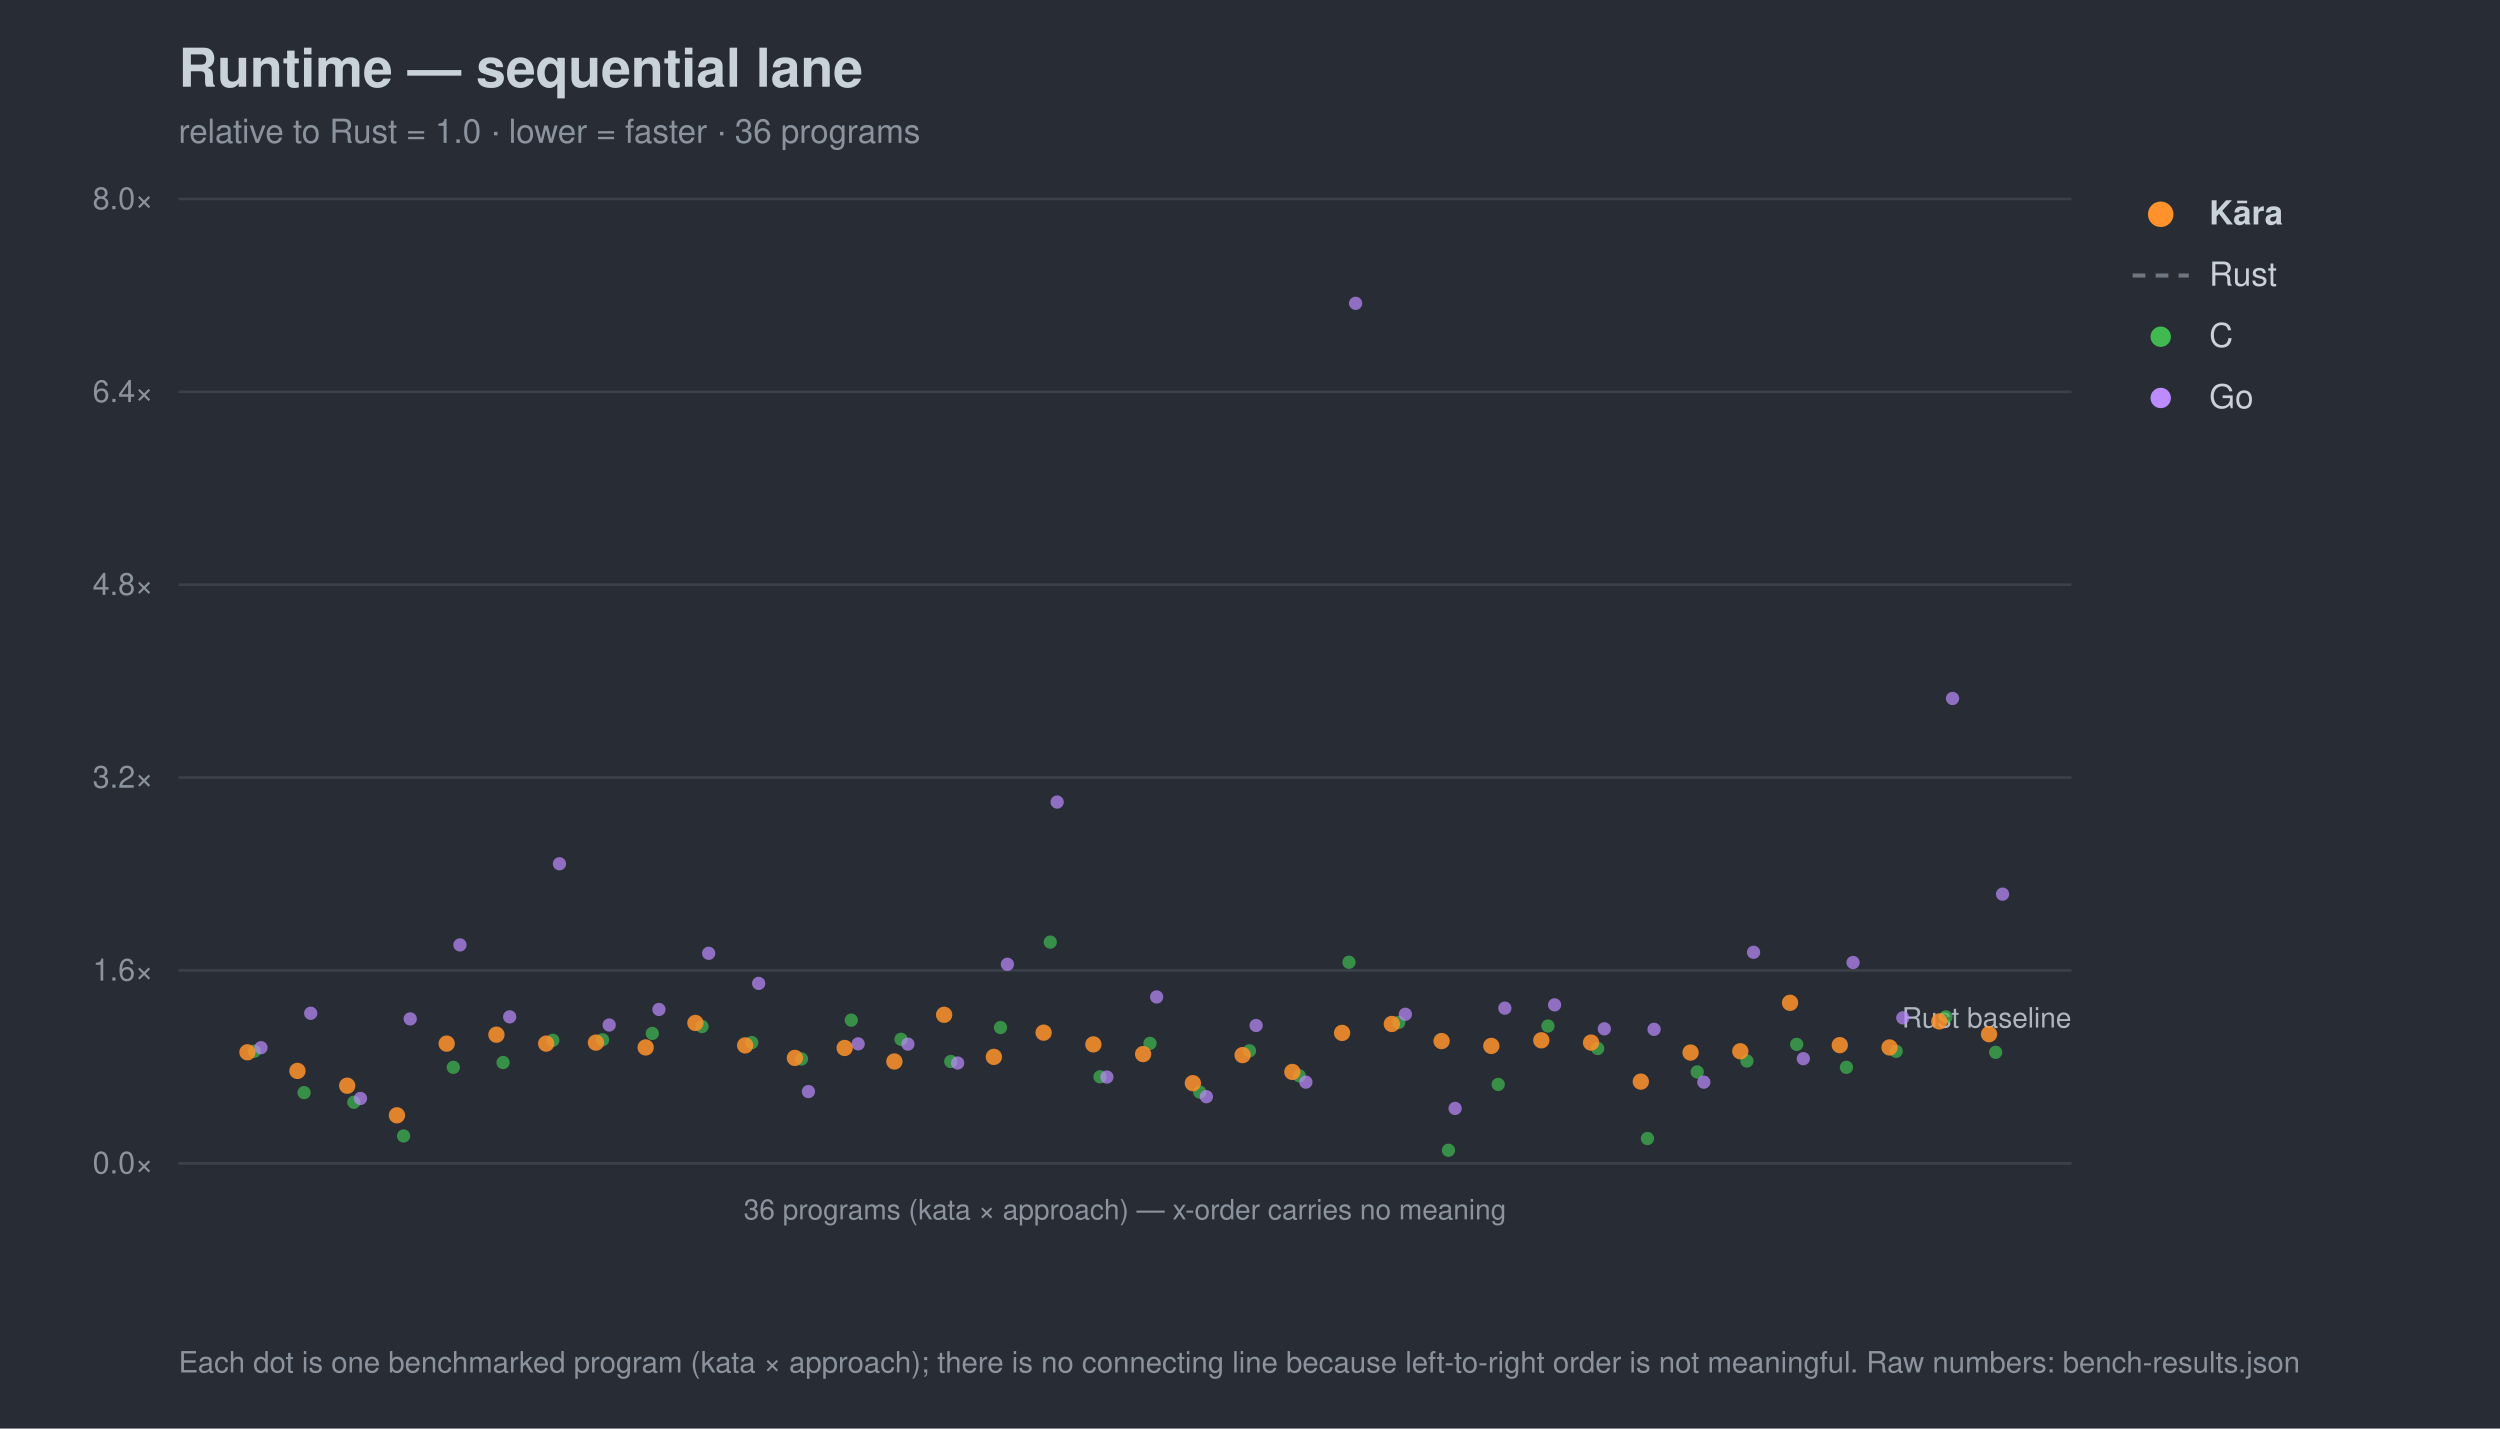
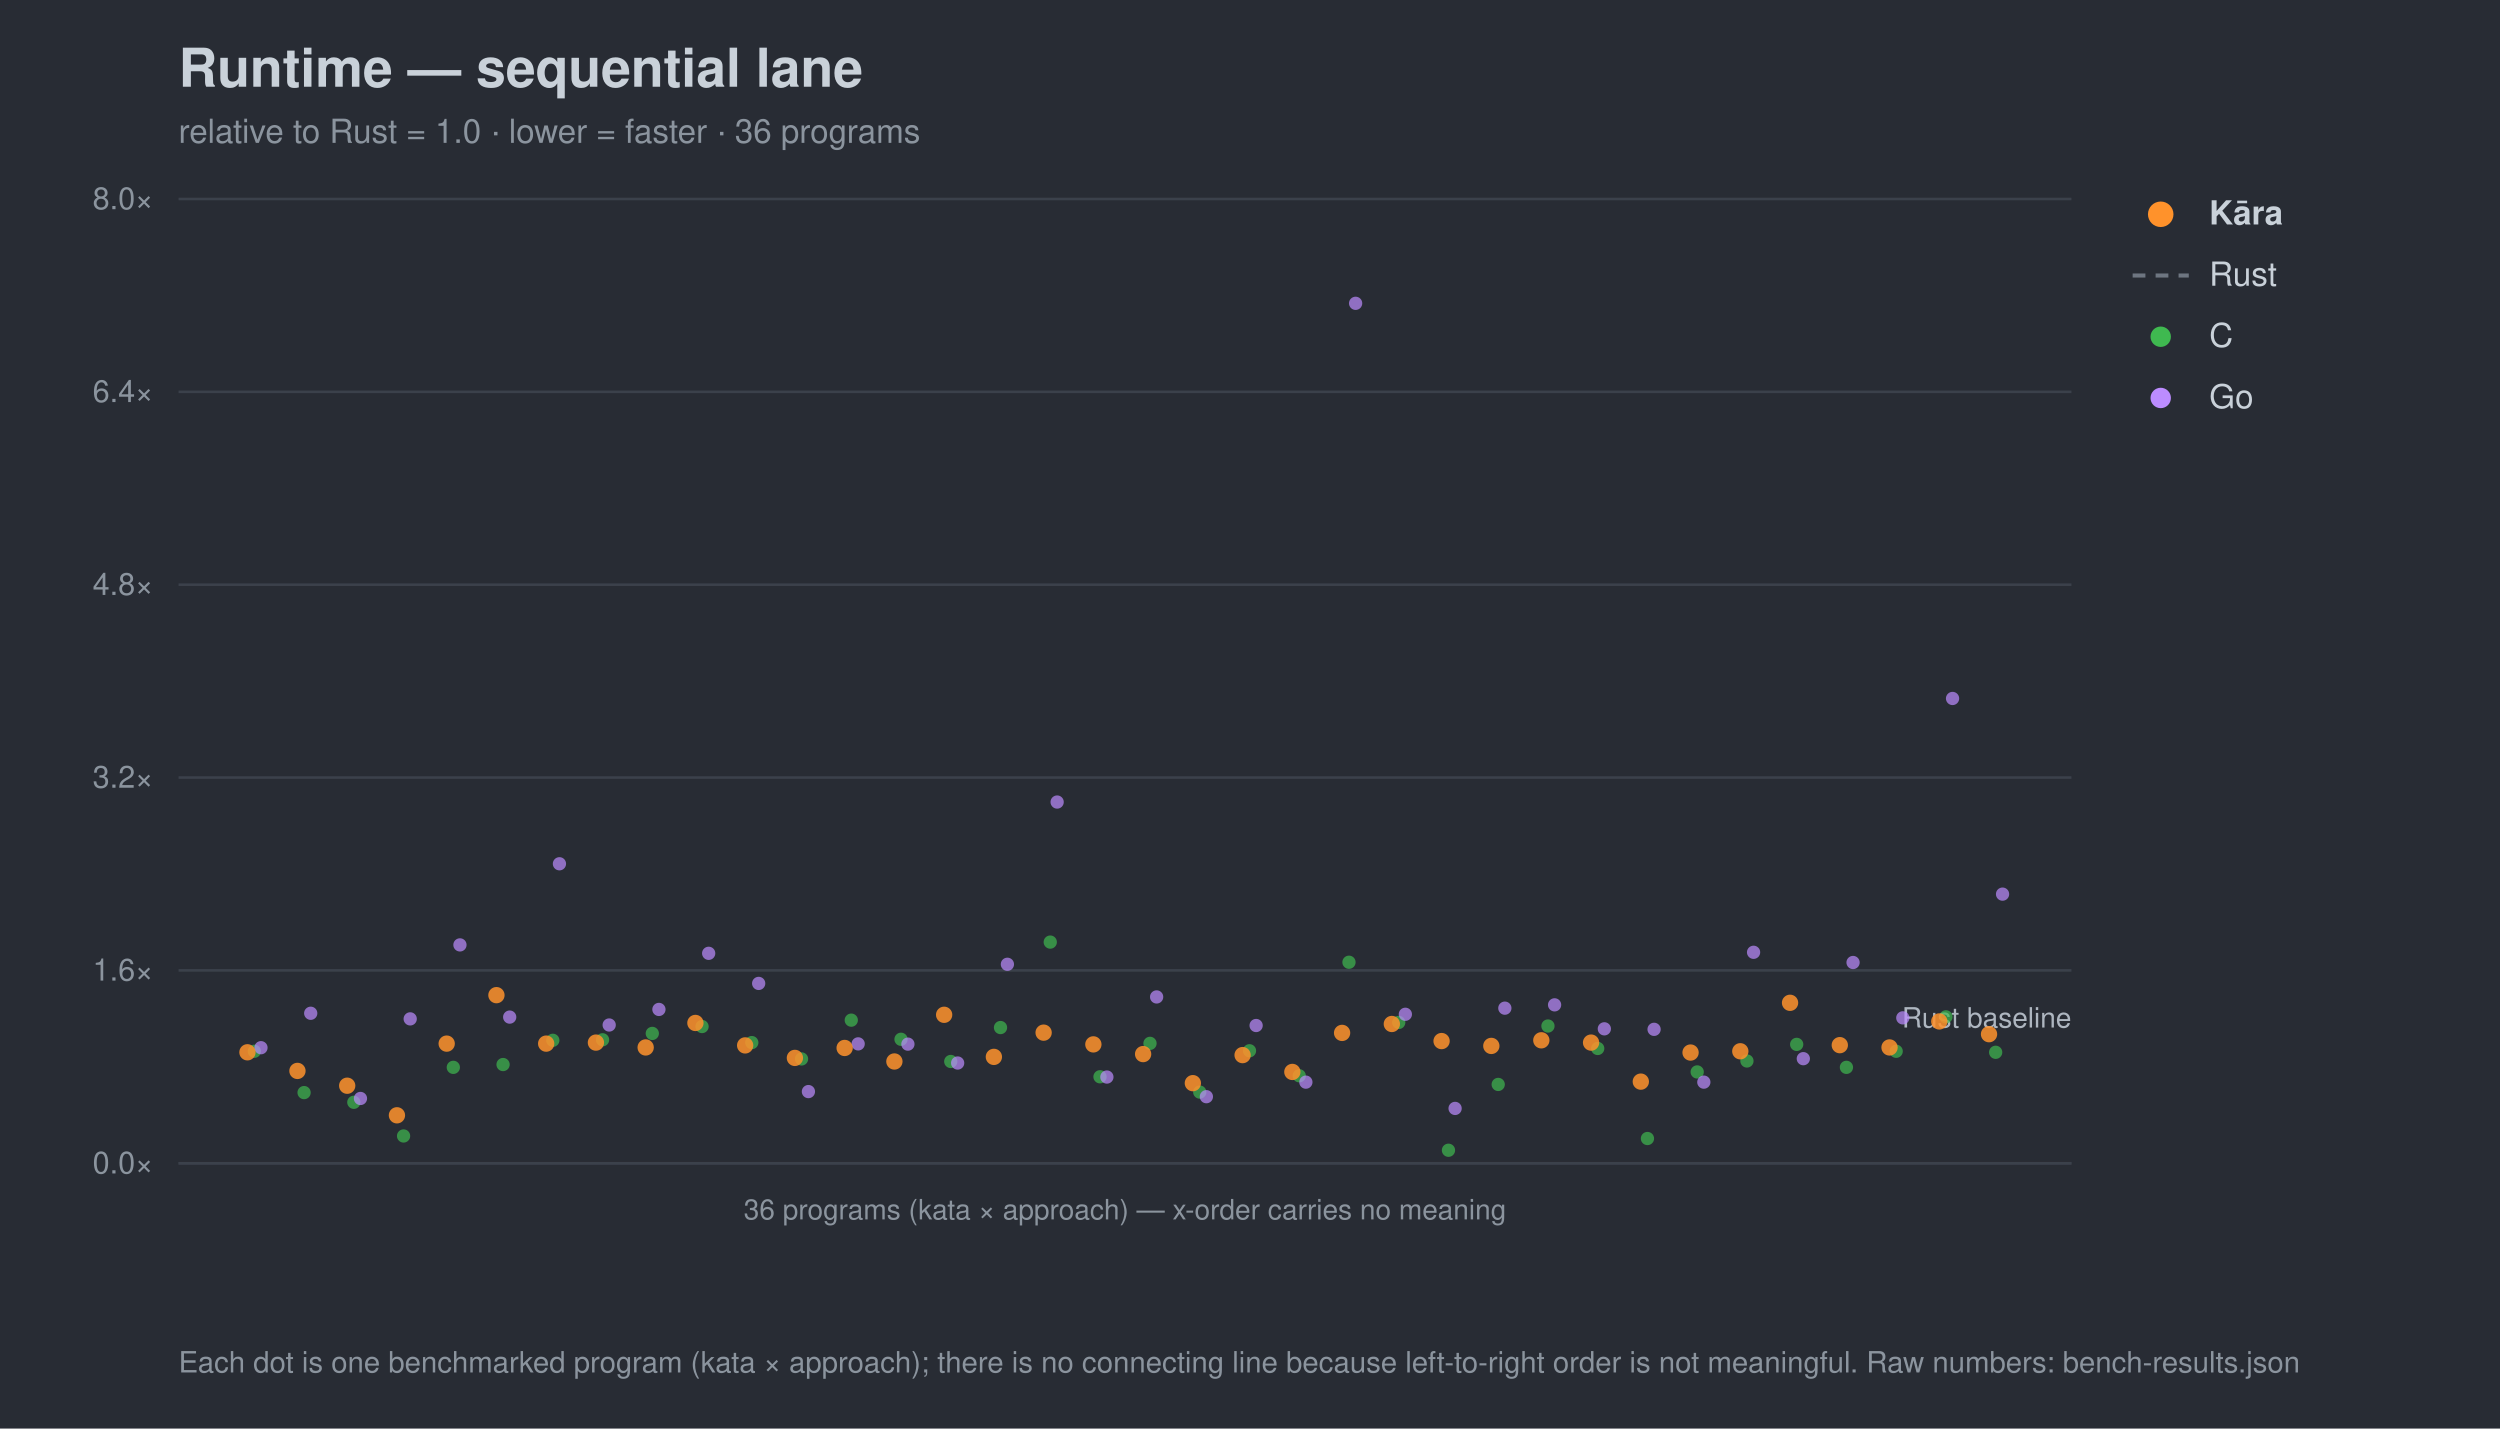
<svg xmlns="http://www.w3.org/2000/svg" width="980" height="560" viewBox="0 0 980 560" font-family="-apple-system,Segoe UI,Helvetica,Arial,sans-serif">
  <rect width="980" height="560" fill="#282c34" />
  <text x="70" y="34" font-size="21" font-weight="700" fill="#c9d1d9">Runtime — sequential lane</text>
  <text x="70" y="56" font-size="13" fill="#8b949e">relative to Rust = 1.0 · lower = faster · 36 programs</text>
  <line x1="70" y1="456.0" x2="812" y2="456.0" stroke="#3b414b" stroke-width="1" />
  <text x="60" y="460.0" font-size="12" text-anchor="end" fill="#8b949e">0.0×</text>
  <line x1="70" y1="380.4" x2="812" y2="380.4" stroke="#3b414b" stroke-width="1" />
  <text x="60" y="384.4" font-size="12" text-anchor="end" fill="#8b949e">1.6×</text>
  <line x1="70" y1="304.8" x2="812" y2="304.8" stroke="#3b414b" stroke-width="1" />
  <text x="60" y="308.8" font-size="12" text-anchor="end" fill="#8b949e">3.2×</text>
  <line x1="70" y1="229.2" x2="812" y2="229.2" stroke="#3b414b" stroke-width="1" />
  <text x="60" y="233.2" font-size="12" text-anchor="end" fill="#8b949e">4.8×</text>
  <line x1="70" y1="153.6" x2="812" y2="153.6" stroke="#3b414b" stroke-width="1" />
  <text x="60" y="157.6" font-size="12" text-anchor="end" fill="#8b949e">6.4×</text>
  <line x1="70" y1="78.0" x2="812" y2="78.0" stroke="#3b414b" stroke-width="1" />
  <text x="60" y="82.0" font-size="12" text-anchor="end" fill="#8b949e">8.0×</text>
  <text x="812" y="402.8" font-size="11" text-anchor="end" fill="#aeb6c0">Rust baseline</text>
  <line x1="70" y1="456" x2="812" y2="456" stroke="#3b414b" />
  <text x="441.0" y="478" font-size="11" text-anchor="middle" fill="#8b949e">36 programs (kata × approach) — x-order carries no meaning</text>
  <circle cx="99.7" cy="412.1" r="2.6" fill="#3fb950" opacity="0.7" />
  <circle cx="119.2" cy="428.3" r="2.6" fill="#3fb950" opacity="0.7" />
  <circle cx="138.7" cy="432.1" r="2.6" fill="#3fb950" opacity="0.7" />
  <circle cx="158.2" cy="445.3" r="2.6" fill="#3fb950" opacity="0.7" />
  <circle cx="177.7" cy="418.4" r="2.6" fill="#3fb950" opacity="0.7" />
-   <circle cx="197.2" cy="416.5" r="2.6" fill="#3fb950" opacity="0.7" />
+   <circle cx="197.2" cy="417.3" r="2.6" fill="#3fb950" opacity="0.7" />
  <circle cx="216.7" cy="407.8" r="2.6" fill="#3fb950" opacity="0.7" />
  <circle cx="236.2" cy="407.6" r="2.6" fill="#3fb950" opacity="0.7" />
  <circle cx="255.7" cy="405.1" r="2.6" fill="#3fb950" opacity="0.7" />
  <circle cx="275.2" cy="402.4" r="2.6" fill="#3fb950" opacity="0.7" />
  <circle cx="294.7" cy="408.7" r="2.6" fill="#3fb950" opacity="0.7" />
  <circle cx="314.2" cy="415.1" r="2.6" fill="#3fb950" opacity="0.7" />
  <circle cx="333.7" cy="399.9" r="2.6" fill="#3fb950" opacity="0.7" />
  <circle cx="353.2" cy="407.4" r="2.6" fill="#3fb950" opacity="0.7" />
  <circle cx="372.7" cy="416.1" r="2.6" fill="#3fb950" opacity="0.7" />
  <circle cx="392.2" cy="402.8" r="2.6" fill="#3fb950" opacity="0.7" />
  <circle cx="411.7" cy="369.3" r="2.6" fill="#3fb950" opacity="0.7" />
  <circle cx="431.2" cy="422.1" r="2.6" fill="#3fb950" opacity="0.7" />
  <circle cx="450.8" cy="409.0" r="2.6" fill="#3fb950" opacity="0.7" />
  <circle cx="470.3" cy="428.1" r="2.6" fill="#3fb950" opacity="0.7" />
  <circle cx="489.8" cy="411.9" r="2.6" fill="#3fb950" opacity="0.7" />
  <circle cx="509.3" cy="421.7" r="2.6" fill="#3fb950" opacity="0.7" />
  <circle cx="528.8" cy="377.2" r="2.6" fill="#3fb950" opacity="0.7" />
  <circle cx="548.3" cy="400.8" r="2.6" fill="#3fb950" opacity="0.7" />
  <circle cx="567.8" cy="450.9" r="2.6" fill="#3fb950" opacity="0.7" />
  <circle cx="587.3" cy="425.1" r="2.6" fill="#3fb950" opacity="0.7" />
  <circle cx="606.8" cy="402.2" r="2.6" fill="#3fb950" opacity="0.7" />
  <circle cx="626.3" cy="411.0" r="2.6" fill="#3fb950" opacity="0.7" />
  <circle cx="645.8" cy="446.3" r="2.6" fill="#3fb950" opacity="0.7" />
  <circle cx="665.3" cy="420.2" r="2.6" fill="#3fb950" opacity="0.7" />
  <circle cx="684.8" cy="415.9" r="2.6" fill="#3fb950" opacity="0.7" />
  <circle cx="704.3" cy="409.4" r="2.6" fill="#3fb950" opacity="0.7" />
  <circle cx="723.8" cy="418.4" r="2.6" fill="#3fb950" opacity="0.7" />
  <circle cx="743.3" cy="412.1" r="2.6" fill="#3fb950" opacity="0.7" />
  <circle cx="762.8" cy="398.6" r="2.6" fill="#3fb950" opacity="0.7" />
  <circle cx="782.3" cy="412.5" r="2.6" fill="#3fb950" opacity="0.7" />
  <circle cx="102.3" cy="410.7" r="2.6" fill="#bc8cff" opacity="0.7" />
  <circle cx="121.8" cy="397.2" r="2.6" fill="#bc8cff" opacity="0.7" />
  <circle cx="141.3" cy="430.6" r="2.6" fill="#bc8cff" opacity="0.7" />
  <circle cx="160.8" cy="399.4" r="2.6" fill="#bc8cff" opacity="0.7" />
  <circle cx="180.3" cy="370.4" r="2.6" fill="#bc8cff" opacity="0.7" />
-   <circle cx="199.8" cy="398.6" r="2.6" fill="#bc8cff" opacity="0.7" />
+   <circle cx="199.8" cy="398.7" r="2.6" fill="#bc8cff" opacity="0.7" />
  <circle cx="219.3" cy="338.6" r="2.6" fill="#bc8cff" opacity="0.7" />
  <circle cx="238.8" cy="401.8" r="2.6" fill="#bc8cff" opacity="0.7" />
  <circle cx="258.3" cy="395.7" r="2.6" fill="#bc8cff" opacity="0.7" />
  <circle cx="277.8" cy="373.7" r="2.6" fill="#bc8cff" opacity="0.7" />
  <circle cx="297.4" cy="385.5" r="2.6" fill="#bc8cff" opacity="0.7" />
  <circle cx="316.9" cy="427.9" r="2.6" fill="#bc8cff" opacity="0.7" />
  <circle cx="336.4" cy="409.2" r="2.6" fill="#bc8cff" opacity="0.7" />
  <circle cx="355.9" cy="409.3" r="2.6" fill="#bc8cff" opacity="0.7" />
  <circle cx="375.4" cy="416.7" r="2.6" fill="#bc8cff" opacity="0.7" />
  <circle cx="394.9" cy="378.0" r="2.6" fill="#bc8cff" opacity="0.7" />
  <circle cx="414.4" cy="314.4" r="2.6" fill="#bc8cff" opacity="0.7" />
  <circle cx="433.9" cy="422.2" r="2.6" fill="#bc8cff" opacity="0.7" />
  <circle cx="453.4" cy="390.8" r="2.6" fill="#bc8cff" opacity="0.7" />
  <circle cx="472.9" cy="429.9" r="2.6" fill="#bc8cff" opacity="0.7" />
  <circle cx="492.4" cy="402.0" r="2.6" fill="#bc8cff" opacity="0.7" />
  <circle cx="511.9" cy="424.2" r="2.6" fill="#bc8cff" opacity="0.7" />
  <circle cx="531.4" cy="118.9" r="2.6" fill="#bc8cff" opacity="0.7" />
  <circle cx="550.9" cy="397.6" r="2.6" fill="#bc8cff" opacity="0.7" />
  <circle cx="570.4" cy="434.5" r="2.6" fill="#bc8cff" opacity="0.7" />
  <circle cx="589.9" cy="395.2" r="2.6" fill="#bc8cff" opacity="0.7" />
  <circle cx="609.4" cy="393.9" r="2.6" fill="#bc8cff" opacity="0.7" />
  <circle cx="628.9" cy="403.3" r="2.6" fill="#bc8cff" opacity="0.7" />
  <circle cx="648.4" cy="403.5" r="2.6" fill="#bc8cff" opacity="0.7" />
  <circle cx="667.9" cy="424.2" r="2.6" fill="#bc8cff" opacity="0.7" />
  <circle cx="687.4" cy="373.3" r="2.6" fill="#bc8cff" opacity="0.7" />
  <circle cx="706.9" cy="415.0" r="2.6" fill="#bc8cff" opacity="0.7" />
  <circle cx="726.4" cy="377.3" r="2.6" fill="#bc8cff" opacity="0.7" />
  <circle cx="745.9" cy="399.0" r="2.6" fill="#bc8cff" opacity="0.7" />
  <circle cx="765.4" cy="273.8" r="2.6" fill="#bc8cff" opacity="0.7" />
  <circle cx="785.0" cy="350.5" r="2.6" fill="#bc8cff" opacity="0.7" />
  <circle cx="97.0" cy="412.5" r="3.2" fill="#ff922b" opacity="0.85" />
  <circle cx="116.6" cy="419.8" r="3.2" fill="#ff922b" opacity="0.85" />
  <circle cx="136.1" cy="425.6" r="3.2" fill="#ff922b" opacity="0.85" />
  <circle cx="155.6" cy="437.2" r="3.2" fill="#ff922b" opacity="0.85" />
  <circle cx="175.1" cy="409.1" r="3.2" fill="#ff922b" opacity="0.85" />
-   <circle cx="194.6" cy="405.6" r="3.2" fill="#ff922b" opacity="0.85" />
+   <circle cx="194.6" cy="390.1" r="3.2" fill="#ff922b" opacity="0.85" />
  <circle cx="214.1" cy="409.1" r="3.2" fill="#ff922b" opacity="0.85" />
  <circle cx="233.6" cy="408.7" r="3.2" fill="#ff922b" opacity="0.85" />
  <circle cx="253.1" cy="410.6" r="3.2" fill="#ff922b" opacity="0.85" />
  <circle cx="272.6" cy="401.0" r="3.2" fill="#ff922b" opacity="0.85" />
  <circle cx="292.1" cy="409.8" r="3.2" fill="#ff922b" opacity="0.85" />
  <circle cx="311.6" cy="414.7" r="3.2" fill="#ff922b" opacity="0.85" />
  <circle cx="331.1" cy="410.8" r="3.2" fill="#ff922b" opacity="0.85" />
  <circle cx="350.6" cy="416.1" r="3.2" fill="#ff922b" opacity="0.85" />
  <circle cx="370.1" cy="397.8" r="3.2" fill="#ff922b" opacity="0.85" />
  <circle cx="389.6" cy="414.3" r="3.2" fill="#ff922b" opacity="0.85" />
  <circle cx="409.1" cy="404.8" r="3.2" fill="#ff922b" opacity="0.85" />
  <circle cx="428.6" cy="409.4" r="3.2" fill="#ff922b" opacity="0.85" />
  <circle cx="448.1" cy="413.2" r="3.2" fill="#ff922b" opacity="0.85" />
  <circle cx="467.6" cy="424.6" r="3.2" fill="#ff922b" opacity="0.85" />
  <circle cx="487.1" cy="413.6" r="3.2" fill="#ff922b" opacity="0.85" />
  <circle cx="506.6" cy="420.2" r="3.2" fill="#ff922b" opacity="0.85" />
  <circle cx="526.1" cy="404.9" r="3.2" fill="#ff922b" opacity="0.85" />
  <circle cx="545.6" cy="401.4" r="3.2" fill="#ff922b" opacity="0.85" />
  <circle cx="565.1" cy="408.1" r="3.2" fill="#ff922b" opacity="0.85" />
  <circle cx="584.6" cy="410.0" r="3.2" fill="#ff922b" opacity="0.85" />
  <circle cx="604.2" cy="407.8" r="3.2" fill="#ff922b" opacity="0.85" />
  <circle cx="623.7" cy="408.7" r="3.2" fill="#ff922b" opacity="0.85" />
  <circle cx="643.2" cy="424.0" r="3.2" fill="#ff922b" opacity="0.85" />
  <circle cx="662.7" cy="412.6" r="3.2" fill="#ff922b" opacity="0.85" />
  <circle cx="682.2" cy="412.1" r="3.2" fill="#ff922b" opacity="0.85" />
  <circle cx="701.7" cy="393.1" r="3.2" fill="#ff922b" opacity="0.85" />
  <circle cx="721.2" cy="409.7" r="3.2" fill="#ff922b" opacity="0.85" />
  <circle cx="740.7" cy="410.6" r="3.2" fill="#ff922b" opacity="0.85" />
  <circle cx="760.2" cy="400.4" r="3.2" fill="#ff922b" opacity="0.85" />
  <circle cx="779.7" cy="405.4" r="3.2" fill="#ff922b" opacity="0.85" />
  <circle cx="847" cy="84" r="5" fill="#ff922b" />
  <text x="866" y="88" font-size="13" fill="#c9d1d9" font-weight="700">Kāra</text>
  <line x1="836" y1="108" x2="858" y2="108" stroke="#6e7681" stroke-width="1.6" stroke-dasharray="5 4" />
  <text x="866" y="112" font-size="13" fill="#c9d1d9" font-weight="400">Rust</text>
  <circle cx="847" cy="132" r="4" fill="#3fb950" />
  <text x="866" y="136" font-size="13" fill="#c9d1d9" font-weight="400">C</text>
  <circle cx="847" cy="156" r="4" fill="#bc8cff" />
  <text x="866" y="160" font-size="13" fill="#c9d1d9" font-weight="400">Go</text>
  <text x="70" y="538" font-size="11.5" fill="#8b949e">Each dot is one benchmarked program (kata × approach); there is no connecting line because left-to-right order is not meaningful. Raw numbers: bench-results.json</text>
</svg>
